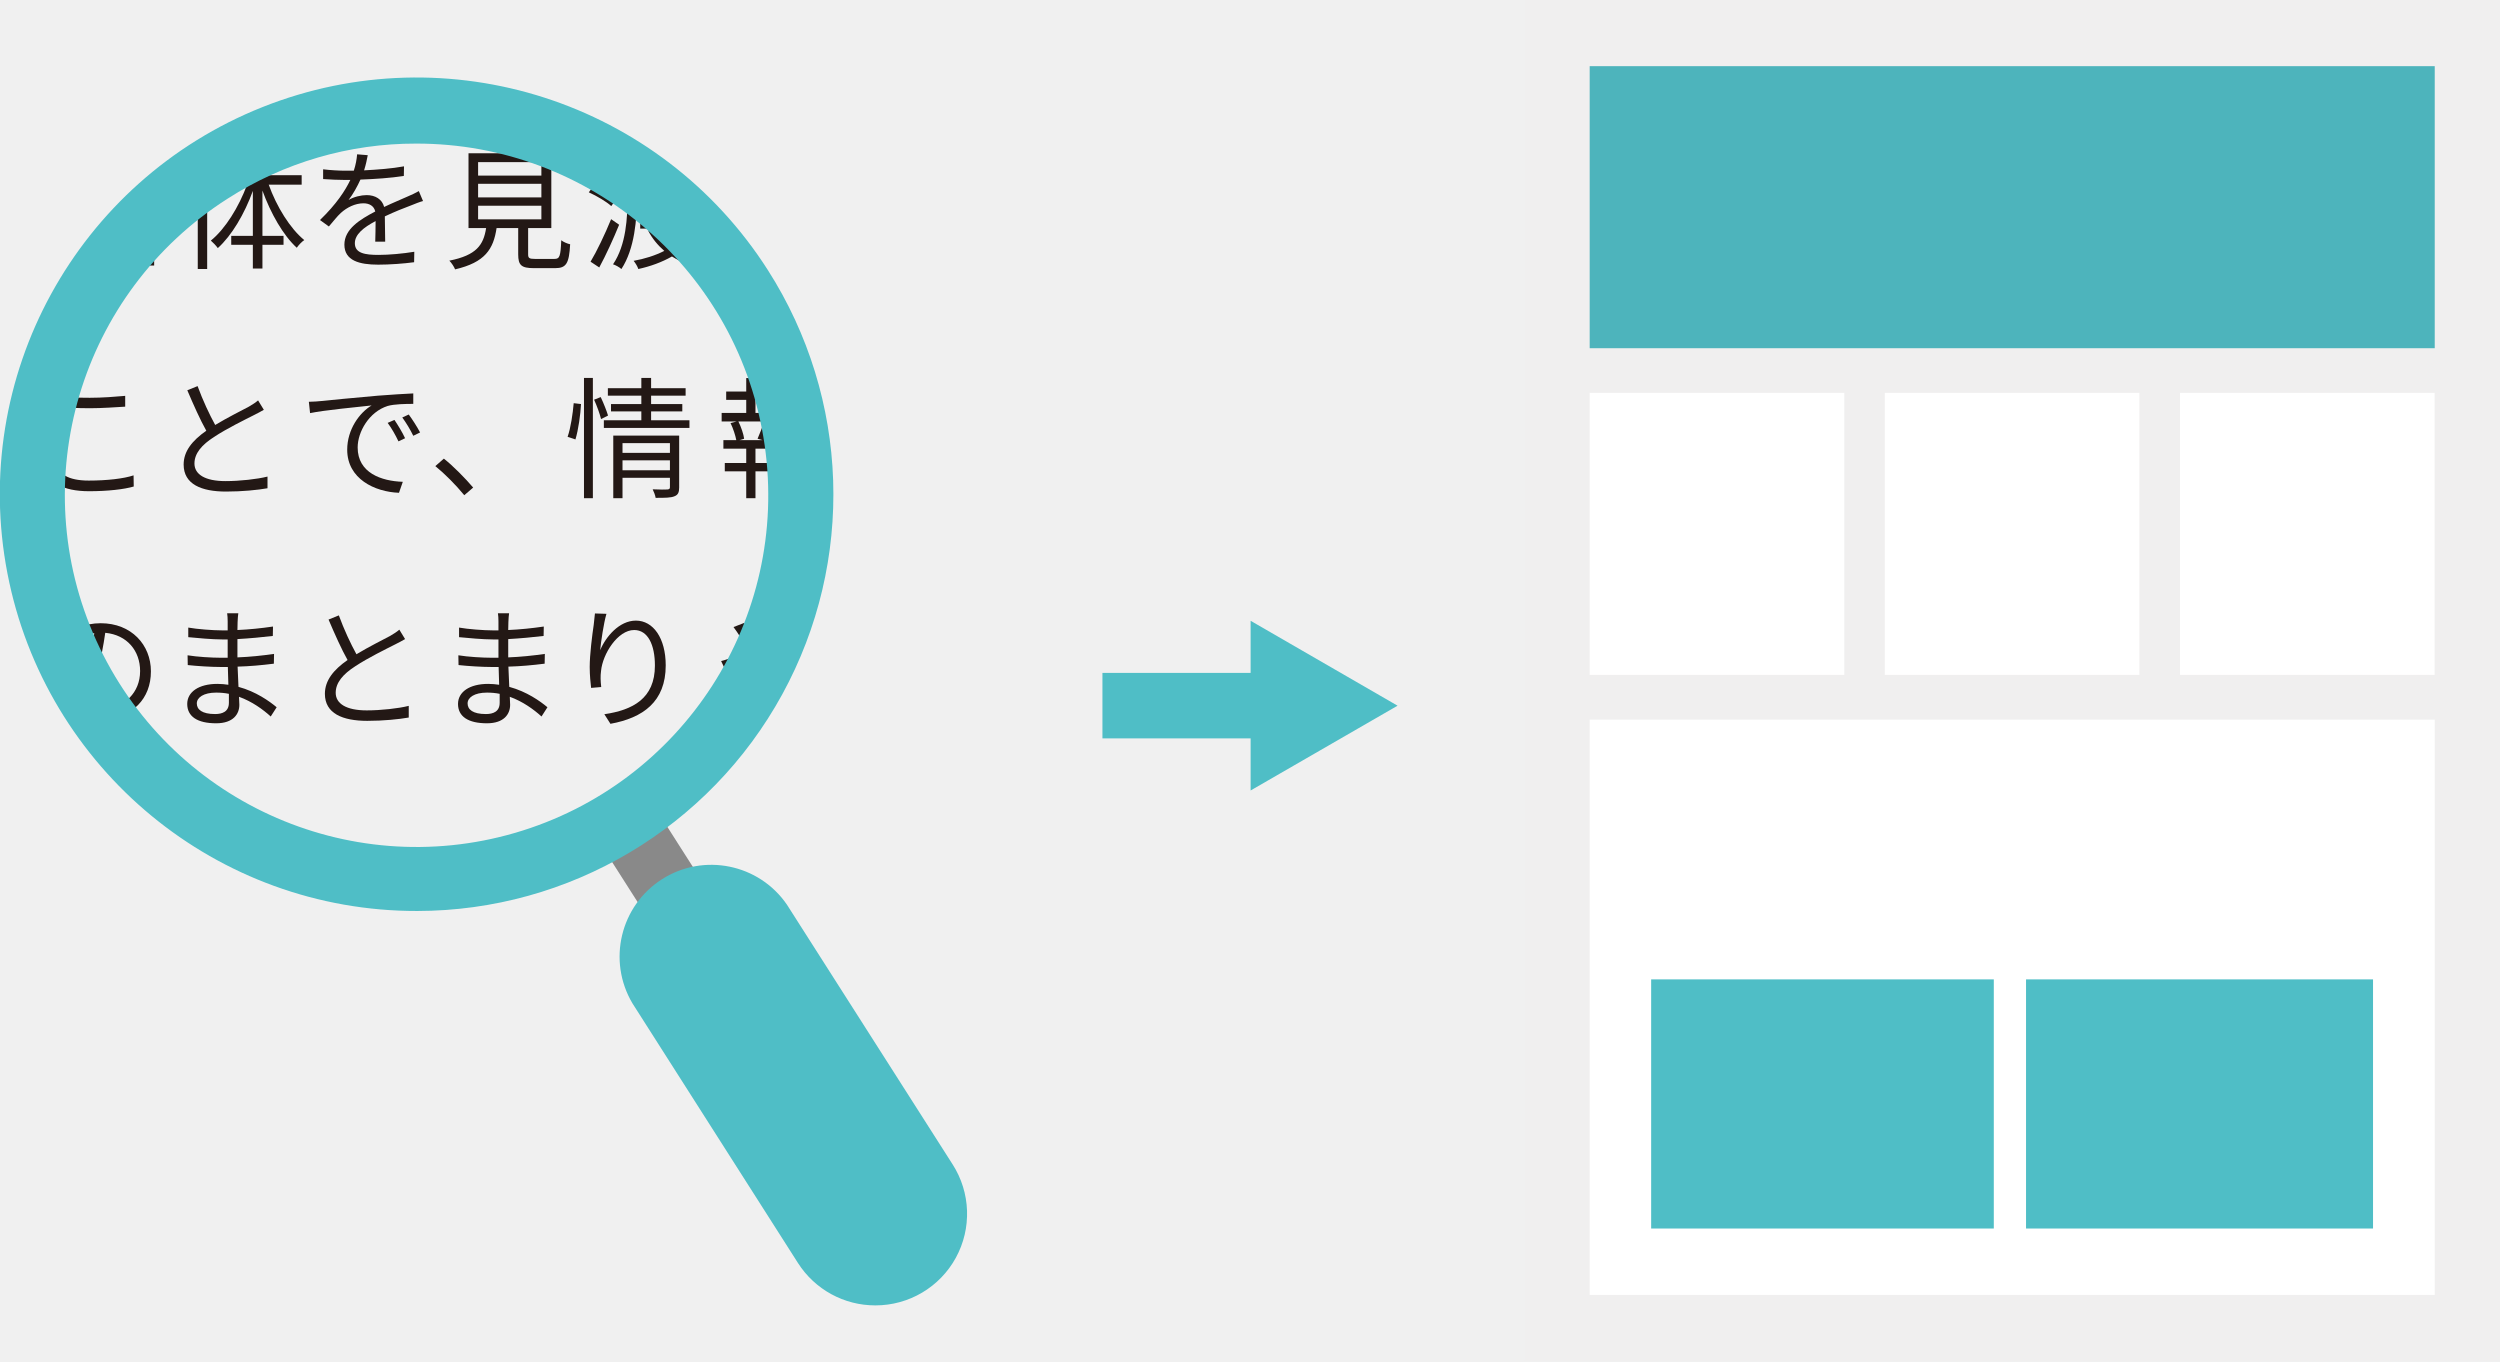
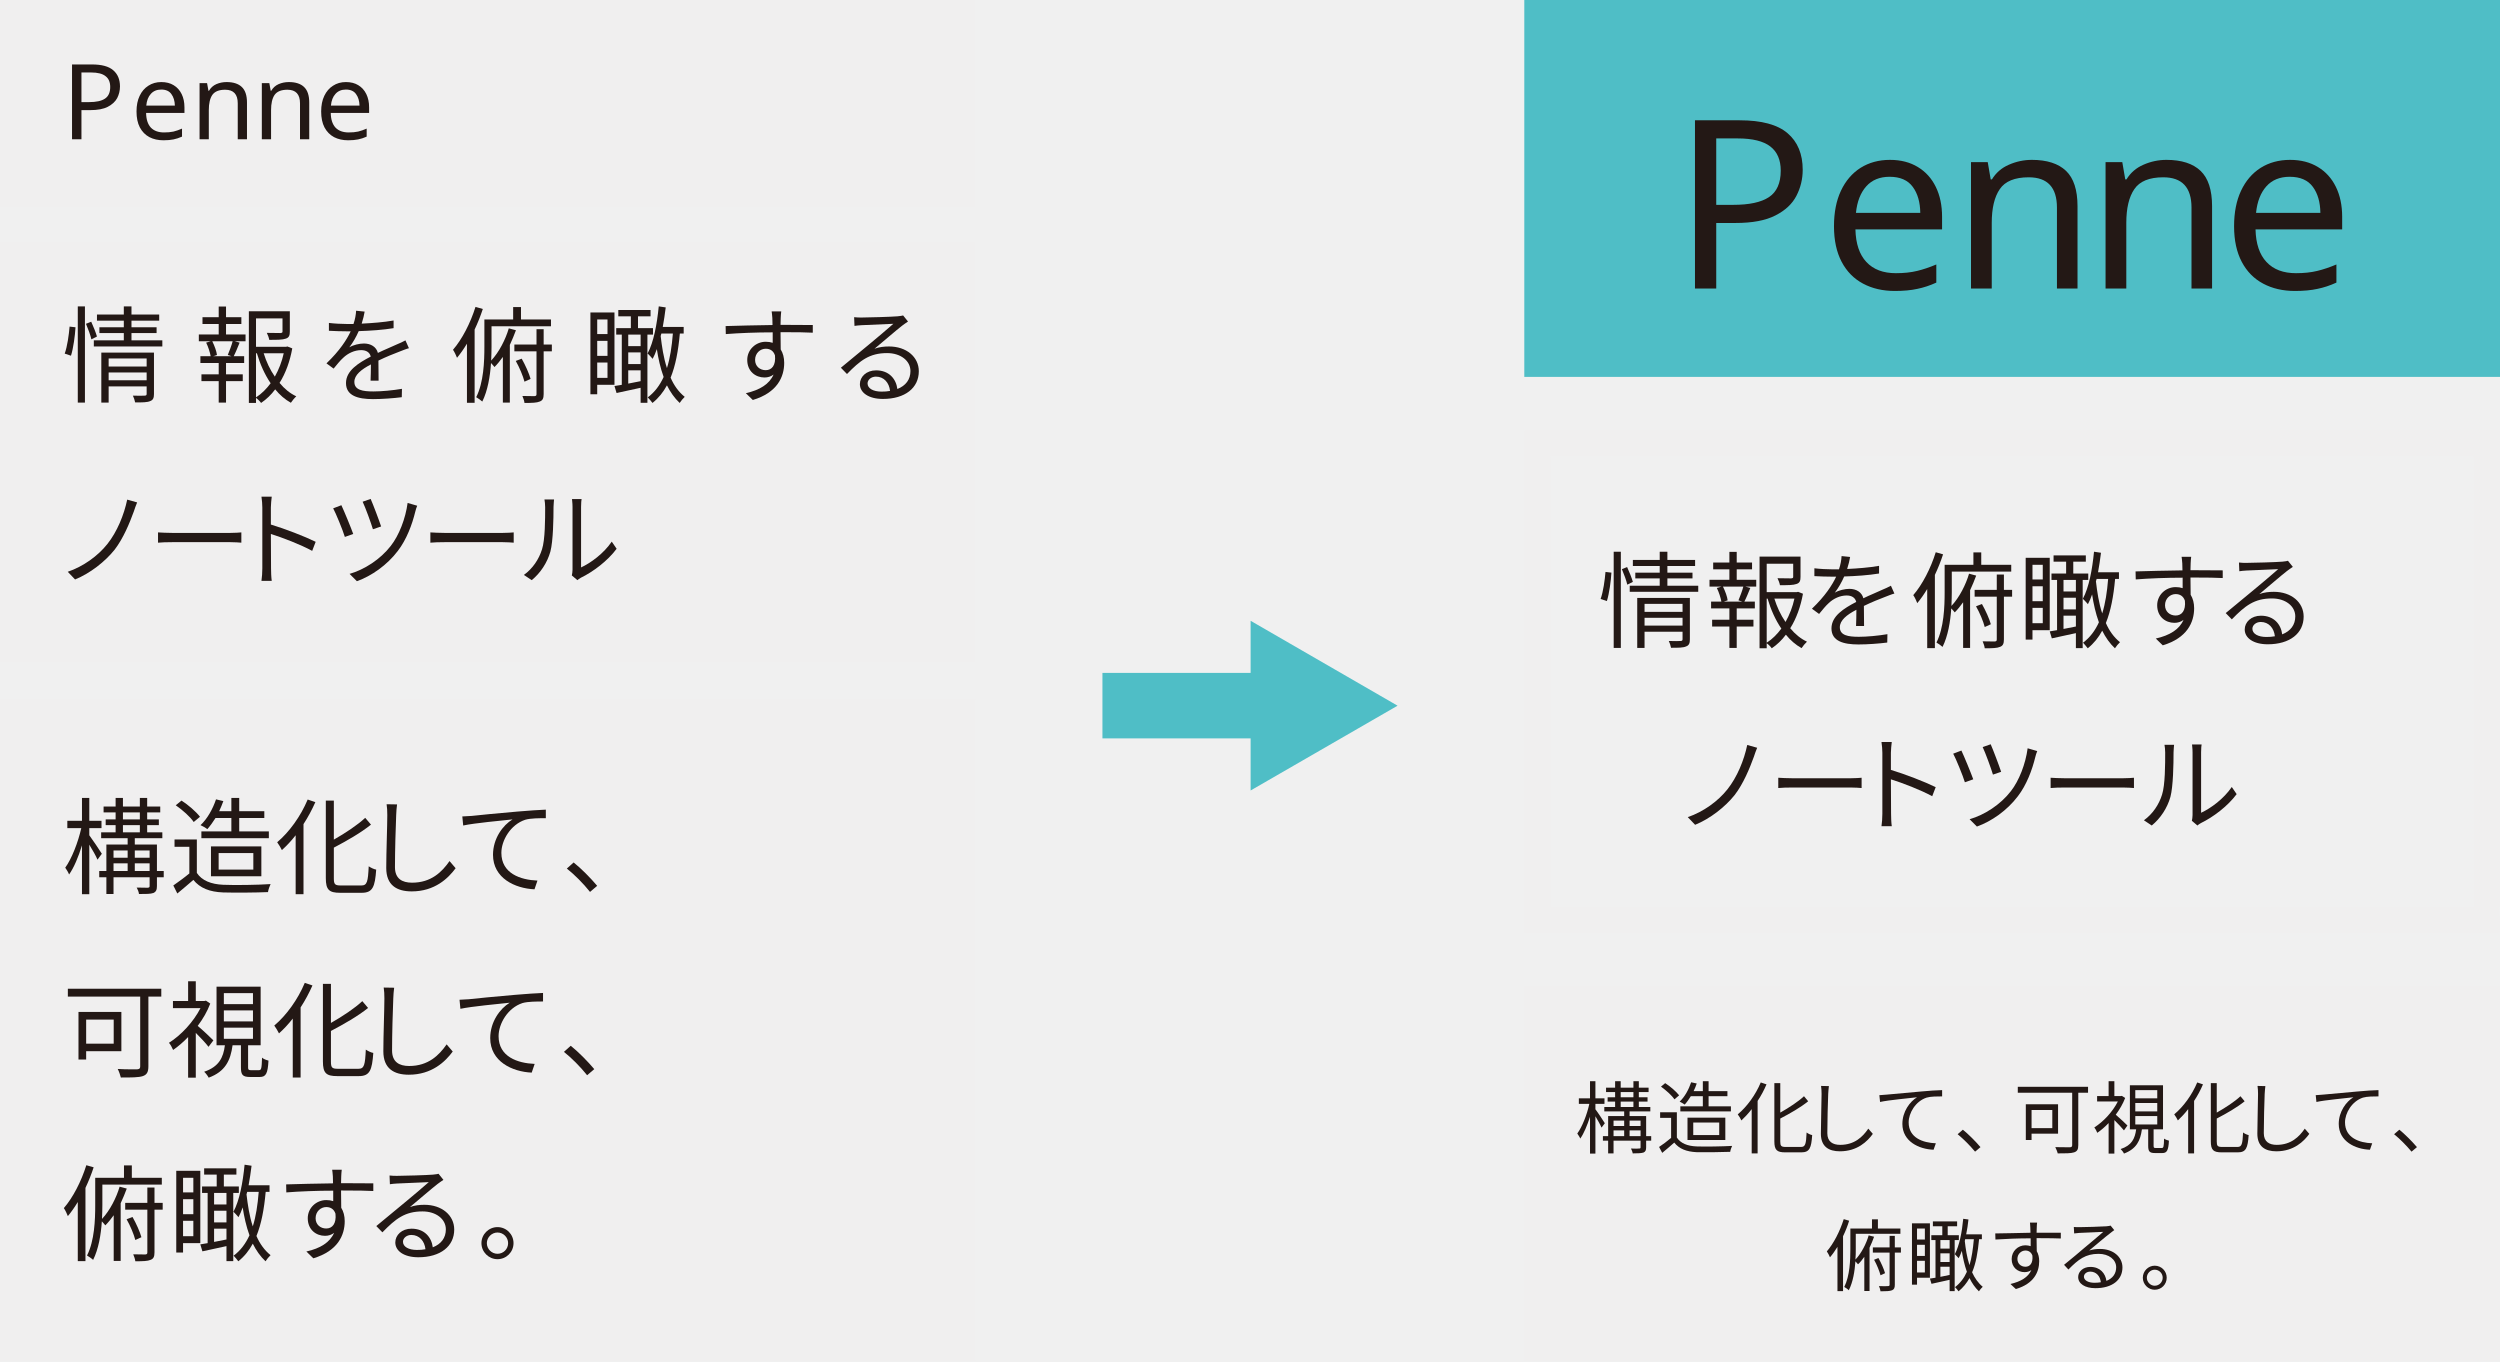
<svg xmlns="http://www.w3.org/2000/svg" id="レイヤー_1" data-name="レイヤー 1" viewBox="0 0 224.07 121.99">
  <defs>
-     <style>.cls-1{fill:none;}.cls-2{fill:#f0efef;}.cls-3{fill:#4db4bc;}.cls-4{fill:#fff;}.cls-5{fill:#4fbec6;}.cls-6{fill:#898989;}.cls-7{clip-path:url(#clip-path);}.cls-10,.cls-11,.cls-12,.cls-13,.cls-14,.cls-15,.cls-16,.cls-18,.cls-19,.cls-20,.cls-21,.cls-22,.cls-23,.cls-8,.cls-9{isolation:isolate;}.cls-10,.cls-11,.cls-12,.cls-13,.cls-14,.cls-15,.cls-16,.cls-18,.cls-19,.cls-20,.cls-21,.cls-22,.cls-23,.cls-9{font-size:11.74px;fill:#231815;font-family:YuGo-Medium-83pv-RKSJ-H, YuGothic;}.cls-9{letter-spacing:0.1em;}.cls-10{letter-spacing:0.04em;}.cls-11{letter-spacing:-0.04em;}.cls-12{letter-spacing:0.07em;}.cls-14{letter-spacing:-0.05em;}.cls-15{letter-spacing:-0.06em;}.cls-16{letter-spacing:-0.01em;}.cls-17{letter-spacing:-0.5em;}.cls-18{letter-spacing:0.16em;}.cls-19{letter-spacing:0.07em;}.cls-20{letter-spacing:-0.05em;}.cls-21{letter-spacing:-0.08em;}.cls-22{letter-spacing:-0.05em;}.cls-23{letter-spacing:0.02em;}</style>
-     <clipPath id="clip-path">
-       <circle class="cls-1" cx="37.34" cy="44.31" r="34.42" />
-     </clipPath>
+     <style>.cls-1{fill:#4fbec6;}.cls-2{fill:#f0efef;}.cls-10,.cls-11,.cls-12,.cls-13,.cls-14,.cls-15,.cls-16,.cls-17,.cls-18,.cls-19,.cls-20,.cls-21,.cls-22,.cls-23,.cls-24,.cls-25,.cls-26,.cls-27,.cls-28,.cls-29,.cls-3,.cls-30,.cls-31,.cls-32,.cls-33,.cls-34,.cls-35,.cls-36,.cls-37,.cls-38,.cls-39,.cls-4,.cls-40,.cls-41,.cls-42,.cls-5,.cls-6,.cls-7,.cls-8,.cls-9{isolation:isolate;}.cls-10,.cls-11,.cls-12,.cls-13,.cls-14,.cls-15,.cls-16,.cls-17,.cls-18,.cls-19,.cls-20,.cls-21,.cls-22,.cls-23,.cls-24,.cls-25,.cls-26,.cls-30,.cls-31,.cls-4,.cls-5,.cls-6,.cls-7,.cls-8,.cls-9{font-size:9.39px;}.cls-10,.cls-11,.cls-12,.cls-13,.cls-14,.cls-15,.cls-16,.cls-17,.cls-18,.cls-19,.cls-20,.cls-21,.cls-22,.cls-23,.cls-24,.cls-25,.cls-26,.cls-27,.cls-28,.cls-29,.cls-30,.cls-31,.cls-32,.cls-33,.cls-34,.cls-35,.cls-36,.cls-37,.cls-38,.cls-39,.cls-4,.cls-40,.cls-41,.cls-42,.cls-5,.cls-6,.cls-7,.cls-8,.cls-9{fill:#231815;font-family:YuGo-Medium-83pv-RKSJ-H, YuGothic;}.cls-4{letter-spacing:-0.01em;}.cls-5{letter-spacing:0.02em;}.cls-6{letter-spacing:0.01em;}.cls-8{letter-spacing:0.27em;}.cls-9{letter-spacing:0.2em;}.cls-10{letter-spacing:0.2em;}.cls-11{letter-spacing:0.26em;}.cls-12{letter-spacing:0.16em;}.cls-13{letter-spacing:-0.07em;}.cls-14{letter-spacing:-0.27em;}.cls-15{letter-spacing:-0.18em;}.cls-16{letter-spacing:-0.28em;}.cls-17{letter-spacing:-0.1em;}.cls-18{letter-spacing:-0.13em;}.cls-19{letter-spacing:0.02em;}.cls-20{letter-spacing:0.03em;}.cls-21{letter-spacing:0.01em;}.cls-22{letter-spacing:-0.08em;}.cls-23{letter-spacing:-0.28em;}.cls-24{letter-spacing:-0.05em;}.cls-25{letter-spacing:-1em;}.cls-26{letter-spacing:0.02em;}.cls-27,.cls-28,.cls-29{font-size:21.13px;}.cls-27{letter-spacing:-0.03em;}.cls-29{letter-spacing:-0.01em;}.cls-30{letter-spacing:-0.04em;}.cls-31{letter-spacing:-0.04em;}.cls-32,.cls-33,.cls-34,.cls-35,.cls-36,.cls-37,.cls-38,.cls-39,.cls-40,.cls-41,.cls-42{font-size:7.04px;}.cls-32{letter-spacing:0.04em;}.cls-33{letter-spacing:0.02em;}.cls-34{letter-spacing:-0.07em;}.cls-35{letter-spacing:-0.27em;}.cls-36{letter-spacing:-0.05em;}.cls-37{letter-spacing:-0.74em;}.cls-38{letter-spacing:0.01em;}.cls-39{letter-spacing:-1em;}.cls-40{letter-spacing:0.03em;}.cls-41{letter-spacing:-0.07em;}.cls-42{letter-spacing:-0.07em;}</style>
  </defs>
-   <rect class="cls-2" x="136.62" width="87.45" height="121.98" />
-   <rect class="cls-3" x="142.48" y="5.93" width="75.74" height="25.28" />
-   <rect class="cls-4" x="142.48" y="35.21" width="22.82" height="25.28" />
-   <rect class="cls-4" x="195.39" y="35.21" width="22.82" height="25.28" />
-   <rect class="cls-4" x="168.93" y="35.21" width="22.82" height="25.28" />
-   <rect class="cls-4" x="142.48" y="64.5" width="75.74" height="51.56" />
-   <rect class="cls-5" x="147.99" y="87.78" width="30.71" height="22.33" />
-   <rect class="cls-5" x="181.59" y="87.78" width="31.1" height="22.33" />
-   <rect class="cls-6" x="56.11" y="72.4" width="5.87" height="11.94" transform="translate(-32.87 44.03) rotate(-32.52)" />
-   <g class="cls-7">
-     <g class="cls-8">
-       <text class="cls-9" transform="translate(2.91 23.19)">全</text>
-       <text class="cls-10" transform="translate(15.85 23.19)">体</text>
-       <text class="cls-11" transform="translate(27.57 23.19)">を</text>
-       <text class="cls-12" transform="translate(39.82 23.19)">見</text>
-       <text class="cls-12" transform="translate(52.32 23.19)">渡</text>
-       <text class="cls-13" transform="translate(64.9 23.19)">す</text>
-       <text class="cls-14" transform="translate(2.19 43.73)">こ</text>
-       <text class="cls-15" transform="translate(14.1 43.73)">と</text>
-       <text class="cls-16" transform="translate(26.76 43.73)">で<tspan class="cls-17" x="11.65" y="0">、</tspan>
-       </text>
-       <text class="cls-18" transform="translate(50.56 43.73)">情</text>
-       <text class="cls-13" transform="translate(64.18 43.73)">報</text>
-       <text class="cls-19" transform="translate(2.87 64.28)">の</text>
-       <text class="cls-20" transform="translate(14.64 64.28)">ま</text>
-       <text class="cls-15" transform="translate(26.76 64.28)">と</text>
-       <text class="cls-21" transform="translate(38.91 64.28)">ま</text>
-       <text class="cls-22" transform="translate(50.37 64.28)">り</text>
-       <text class="cls-23" transform="translate(63.93 64.28)">や</text>
-     </g>
+   <rect class="cls-1" x="98.81" y="60.31" width="15.5" height="5.87" />
+   <polygon class="cls-1" points="112.09 70.85 125.26 63.25 112.09 55.64 112.09 70.85" />
+   <rect class="cls-2" width="87.45" height="18.49" />
+   <rect class="cls-2" y="21.68" width="87.45" height="37.64" />
+   <rect class="cls-2" y="62.66" width="87.45" height="59.32" />
+   <g class="cls-3">
+     <text class="cls-4" transform="translate(5.55 12.48)">P</text>
+     <text class="cls-5" transform="translate(11.72 12.48)">e</text>
+     <text class="cls-6" transform="translate(17.09 12.48)">n</text>
+     <text class="cls-5" transform="translate(22.67 12.48)">n</text>
+     <text class="cls-7" transform="translate(28.27 12.48)">e</text>
  </g>
-   <path class="cls-5" d="M37.4,81.65A37.35,37.35,0,1,1,68.83,24.22h0A37.34,37.34,0,0,1,37.4,81.65Zm-.12-68.78A31.15,31.15,0,0,0,20.41,17.8a31.52,31.52,0,1,0,16.87-4.93Z" />
-   <path class="cls-5" d="M78.46,117a8.21,8.21,0,0,1-6.94-3.8L56.68,89.92a8.22,8.22,0,0,1,13.85-8.84l14.85,23.28A8.21,8.21,0,0,1,78.46,117Z" />
-   <rect class="cls-5" x="98.81" y="60.31" width="15.5" height="5.87" />
-   <polygon class="cls-5" points="112.09 70.85 125.26 63.25 112.09 55.64 112.09 70.85" />
+   <g class="cls-3">
+     <text class="cls-8" transform="translate(5.55 35.35)">情</text>
+     <text class="cls-9" transform="translate(17.43 35.35)">報</text>
+     <text class="cls-10" transform="translate(28.37 35.35)">を</text>
+     <text class="cls-11" transform="translate(40.43 35.35)">俯</text>
+     <text class="cls-11" transform="translate(52.23 35.35)">瞰</text>
+     <text class="cls-12" transform="translate(64.13 35.35)">す</text>
+     <text class="cls-13" transform="translate(74.32 35.35)">る</text>
+     <text class="cls-14" transform="translate(4.76 51.78)">ノ</text>
+     <text class="cls-15" transform="translate(13.21 51.78)">ー</text>
+     <text class="cls-16" transform="translate(20.34 51.78)">ト</text>
+     <text class="cls-17" transform="translate(28.94 51.78)">ツ</text>
+     <text class="cls-18" transform="translate(37.62 51.78)">ー</text>
+     <text class="cls-19" transform="translate(46.33 51.78)">ル</text>
+   </g>
+   <g class="cls-3">
+     <text class="cls-20" transform="translate(5.55 79.41)">構</text>
+     <text class="cls-21" transform="translate(15.19 79.41)">造</text>
+     <text class="cls-22" transform="translate(24.64 79.41)">化</text>
+     <text class="cls-23" transform="translate(32.4 79.41)">し</text>
+     <text class="cls-24" transform="translate(40.64 79.41)">て</text>
+     <text class="cls-25" transform="translate(50.32 79.41)">、</text>
+     <text class="cls-7" transform="translate(5.55 95.84)">可</text>
+     <text class="cls-7" transform="translate(14.97 95.84)">視</text>
+     <text class="cls-22" transform="translate(24.38 95.84)">化</text>
+     <text class="cls-23" transform="translate(32.14 95.84)">し</text>
+     <text class="cls-24" transform="translate(40.39 95.84)">て</text>
+     <text class="cls-25" transform="translate(50.06 95.84)">、</text>
+     <text class="cls-26" transform="translate(5.55 112.28)">俯</text>
+     <text class="cls-26" transform="translate(15.11 112.28)">瞰</text>
+     <text class="cls-22" transform="translate(24.74 112.28)">す</text>
+     <text class="cls-13" transform="translate(32.68 112.28)">る</text>
+     <text class="cls-25" transform="translate(42.76 112.28)">。</text>
+   </g>
+   <rect class="cls-1" x="136.62" width="87.45" height="33.78" />
+   <path class="cls-2" d="M221.71,40.9V81.25H139V40.9h82.75m2.35-2.35H136.61V83.6h87.45Z" />
+   <rect class="cls-2" x="136.61" y="88.38" width="87.45" height="33.61" />
+   <g class="cls-3">
+     <text class="cls-27" transform="translate(149.87 25.86)">P</text>
+     <text class="cls-28" transform="translate(163.22 25.86)">e</text>
+     <text class="cls-29" transform="translate(174.86 25.86)">n</text>
+     <text class="cls-29" transform="translate(186.92 25.86)">n</text>
+     <text class="cls-28" transform="translate(199.08 25.86)">e</text>
+   </g>
+   <g class="cls-3">
+     <text class="cls-26" transform="translate(143.21 57.34)">情</text>
+     <text class="cls-30" transform="translate(152.83 57.34)">報</text>
+     <text class="cls-31" transform="translate(161.51 57.34)">を</text>
+     <text class="cls-26" transform="translate(171.31 57.34)">俯</text>
+     <text class="cls-26" transform="translate(180.87 57.34)">瞰</text>
+     <text class="cls-22" transform="translate(190.5 57.34)">す</text>
+     <text class="cls-13" transform="translate(198.44 57.34)">る</text>
+     <text class="cls-14" transform="translate(149.96 73.77)">ノ</text>
+     <text class="cls-15" transform="translate(158.43 73.77)">ー</text>
+     <text class="cls-16" transform="translate(165.54 73.77)">ト</text>
+     <text class="cls-17" transform="translate(174.14 73.77)">ツ</text>
+     <text class="cls-18" transform="translate(182.84 73.77)">ー</text>
+     <text class="cls-19" transform="translate(191.53 73.77)">ル</text>
+   </g>
+   <g class="cls-3">
+     <text class="cls-32" transform="translate(141.15 102.83)">構</text>
+     <text class="cls-33" transform="translate(148.45 102.83)">造</text>
+     <text class="cls-34" transform="translate(155.61 102.83)">化</text>
+     <text class="cls-35" transform="translate(161.53 102.83)">し</text>
+     <text class="cls-36" transform="translate(167.85 102.83)">て</text>
+     <text class="cls-37" transform="translate(175.1 102.83)">、</text>
+     <text class="cls-38" transform="translate(180.46 102.83)">可視</text>
+     <text class="cls-34" transform="translate(194.73 102.83)">化</text>
+     <text class="cls-35" transform="translate(200.65 102.83)">し</text>
+     <text class="cls-36" transform="translate(206.96 102.83)">て</text>
+     <text class="cls-39" transform="translate(214.22 102.83)">、</text>
+     <text class="cls-40" transform="translate(163.61 115.16)">俯</text>
+     <text class="cls-40" transform="translate(170.85 115.16)">瞰</text>
+     <text class="cls-41" transform="translate(178.16 115.16)">す</text>
+     <text class="cls-42" transform="translate(184.2 115.16)">る</text>
+     <text class="cls-39" transform="translate(191.76 115.16)">。</text>
+   </g>
</svg>
